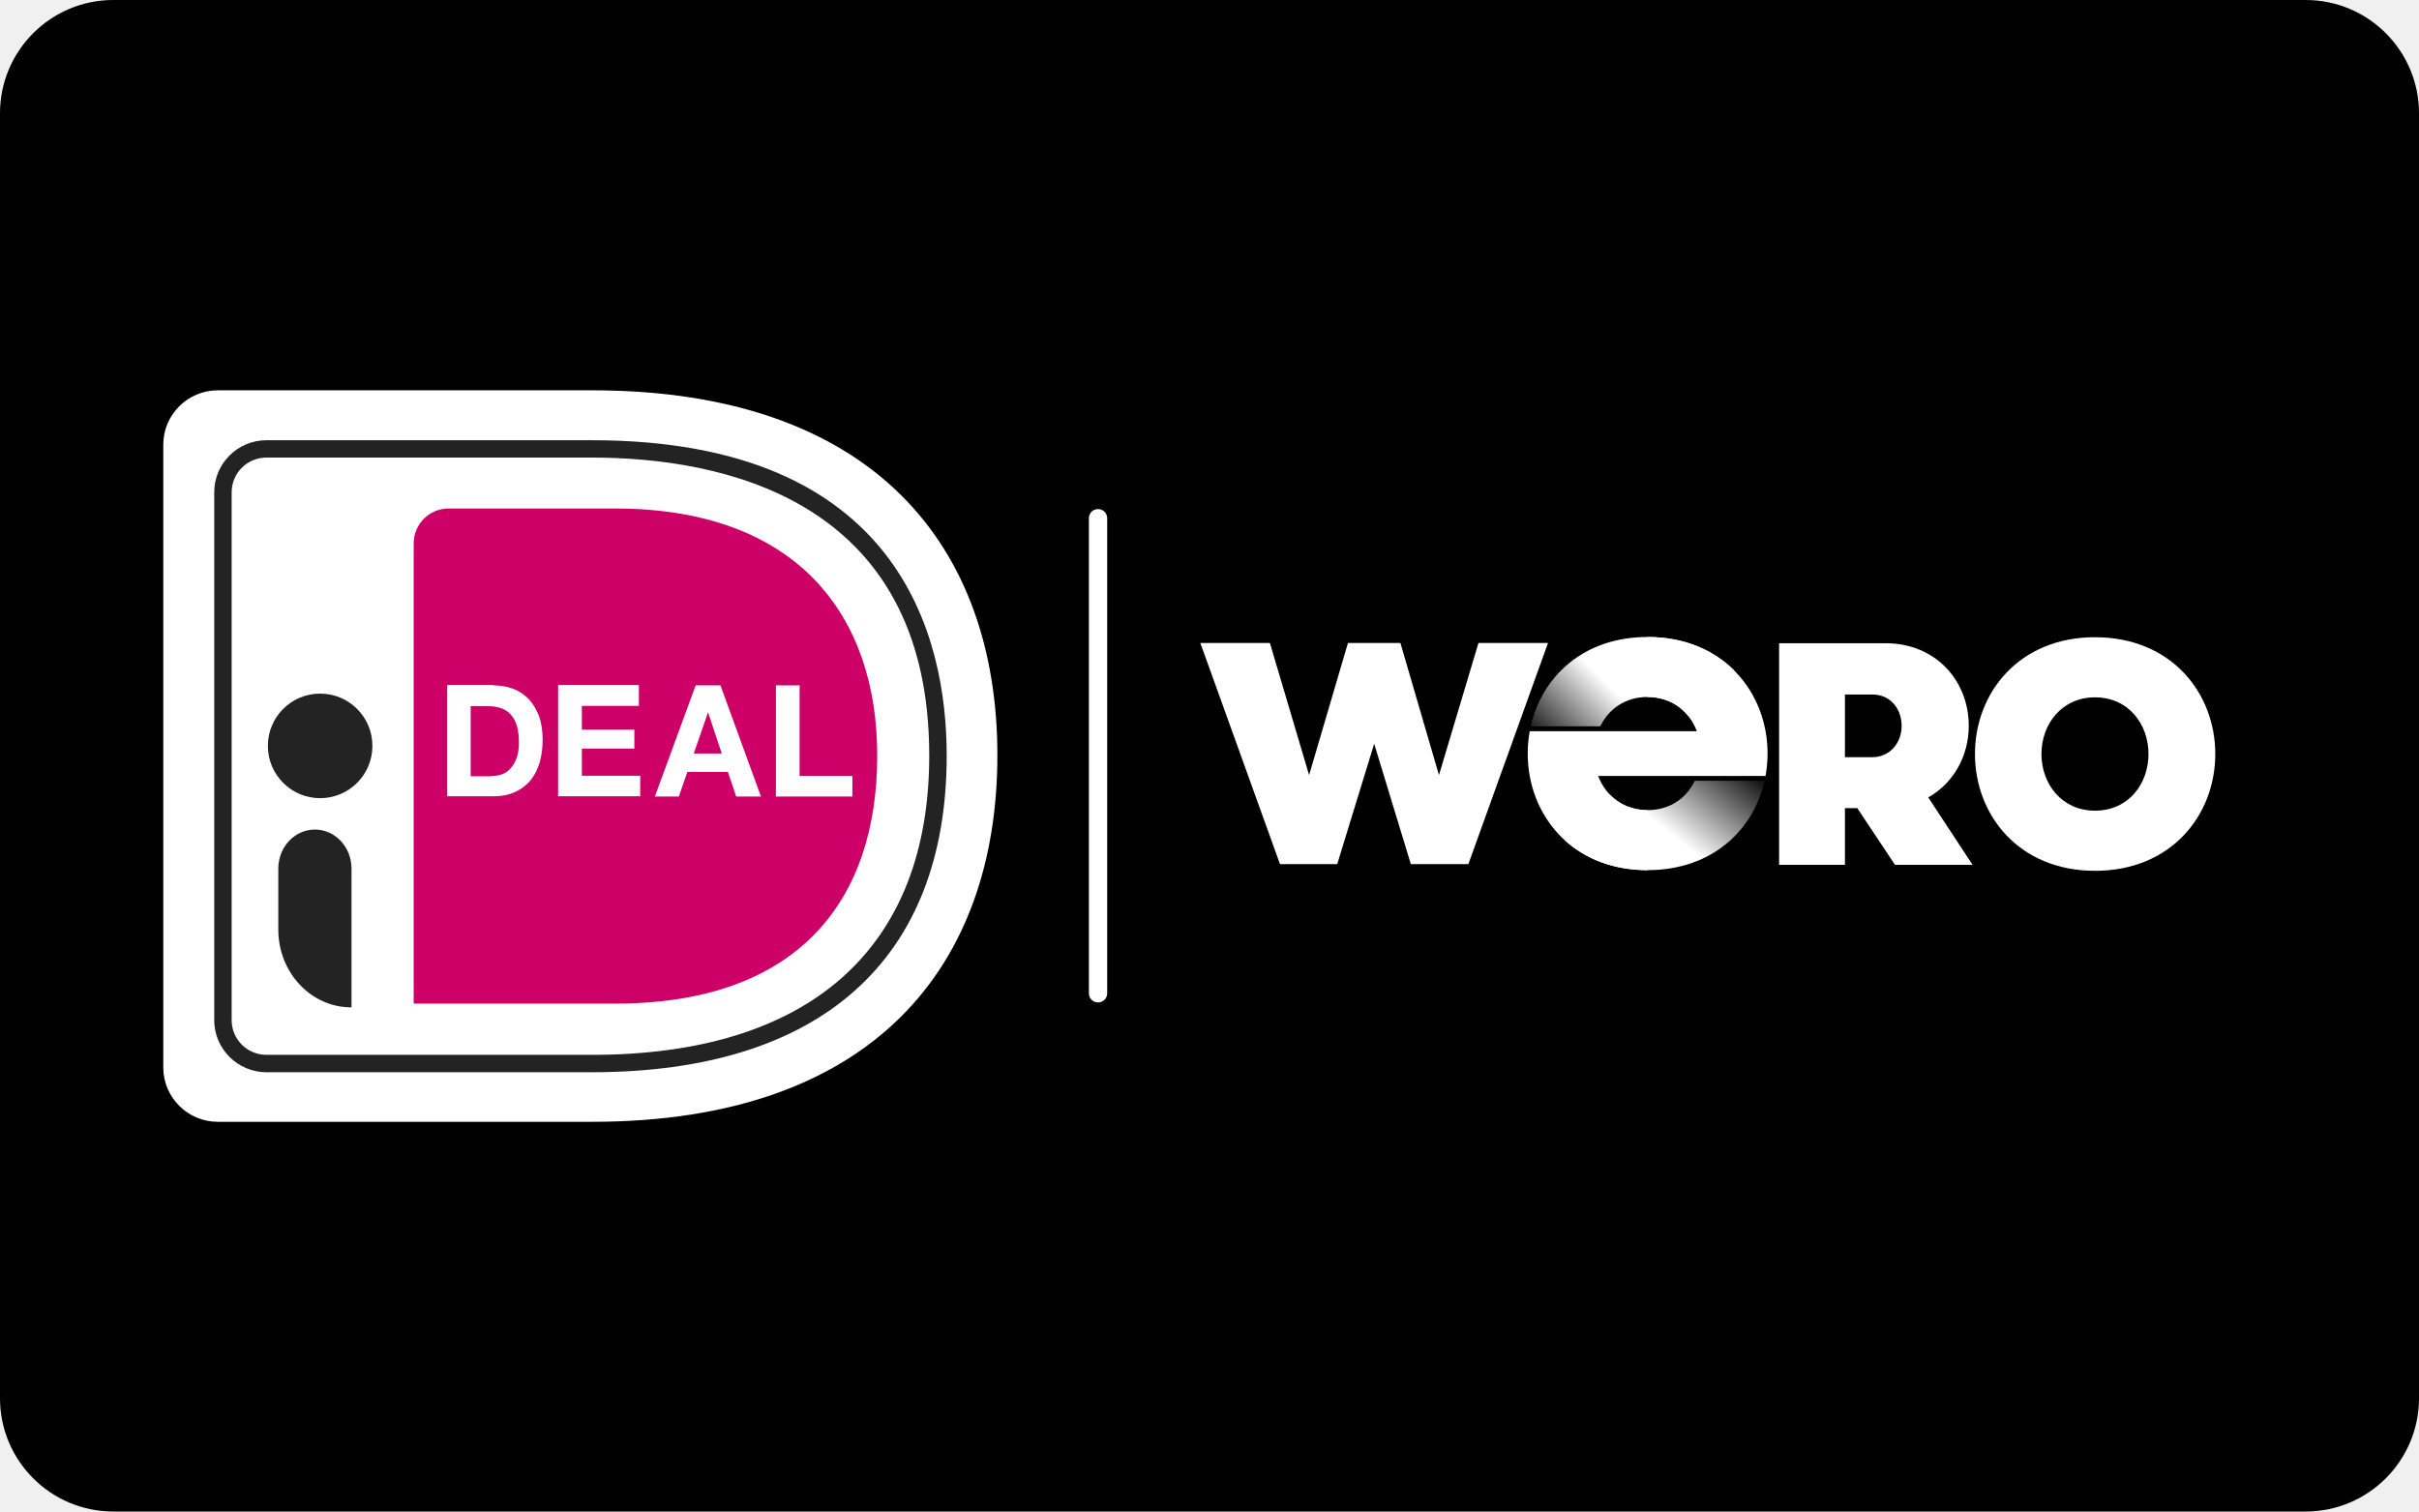
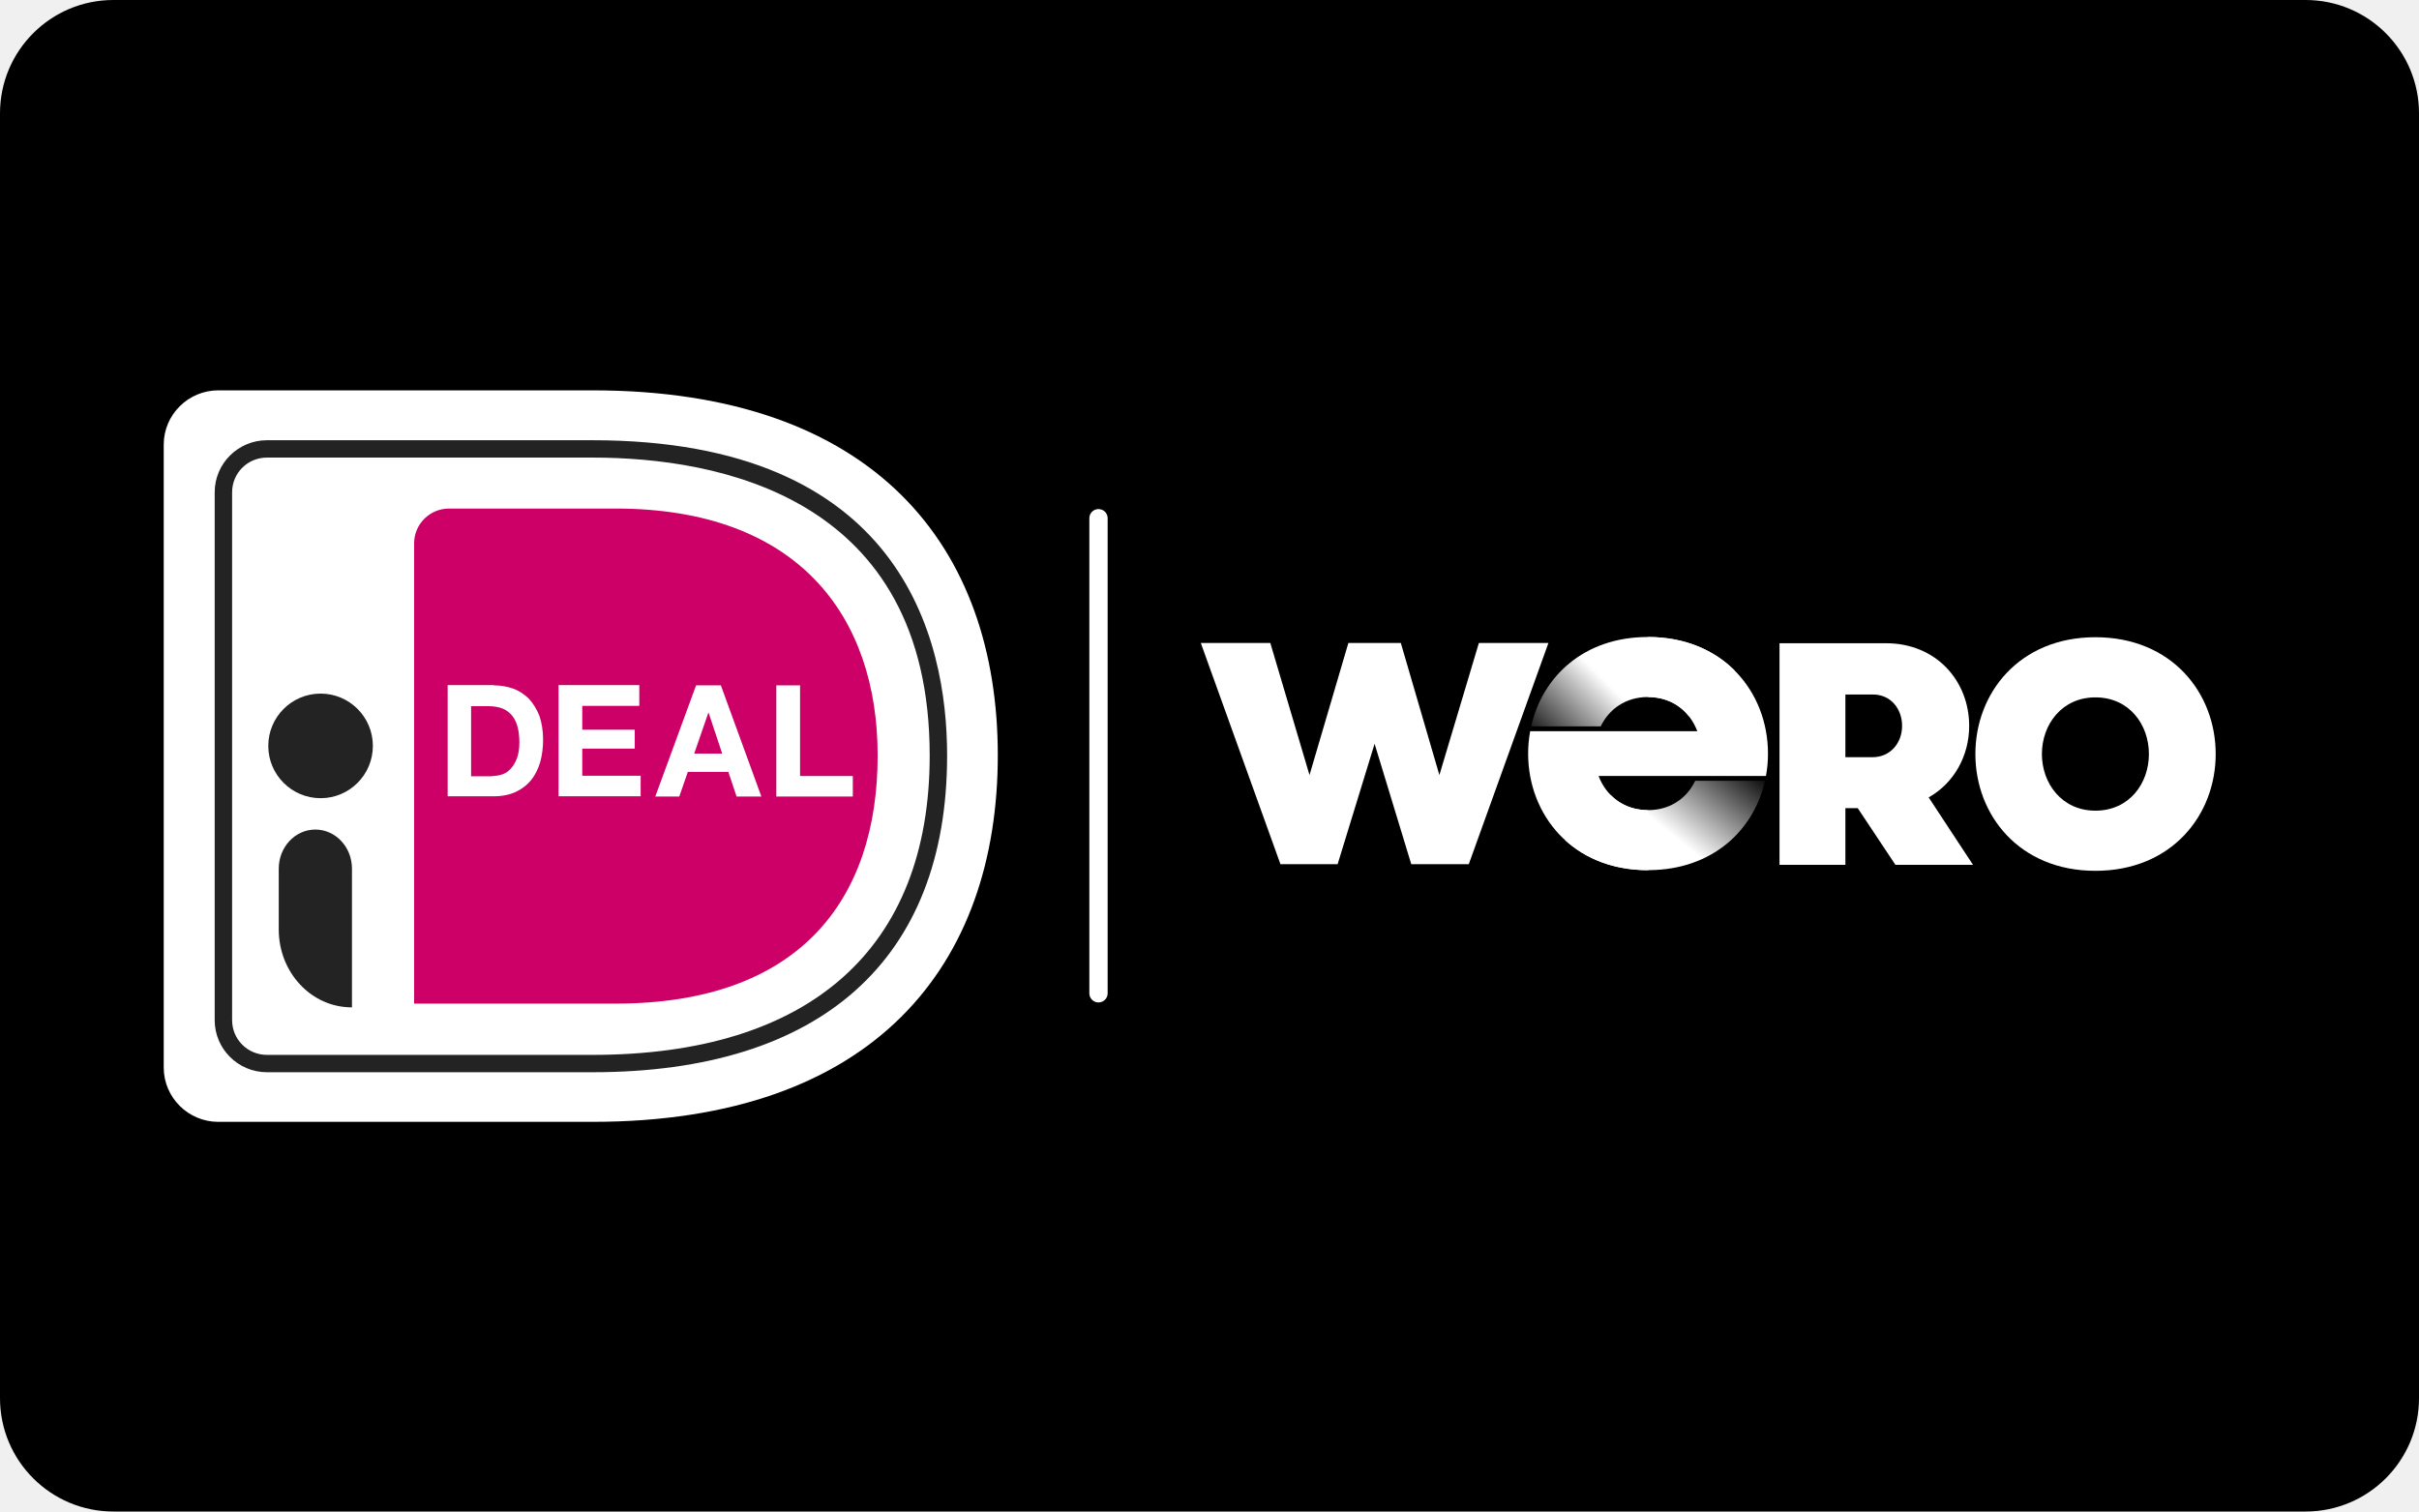
<svg xmlns="http://www.w3.org/2000/svg" width="64" height="40" viewBox="0 0 64 40" fill="none">
-   <g id="Size=Large, Name=Wero Darkmode, Outline=On">
+   <g id="Size=Large, Name=Wero Darkmode, Outline=Off">
    <rect width="64" height="40" rx="3" fill="black" />
-     <rect x="0.5" y="0.5" width="63" height="39" rx="2.5" stroke="black" stroke-opacity="0.07" />
    <g id="iDEAL_Wero-Lockup-Darkmode-Horizontal 1">
-       <path id="Vector" d="M4.32 11.764V28.252C4.32 29.041 4.969 29.687 5.762 29.687H15.661C23.144 29.687 26.388 25.519 26.388 19.987C26.388 14.484 23.144 10.329 15.661 10.329H5.762C4.969 10.329 4.32 10.975 4.32 11.764Z" fill="white" />
-       <path id="Vector_2" d="M10.945 14.376V26.559H16.273C21.111 26.559 23.209 23.84 23.209 19.994C23.209 16.313 21.111 13.457 16.273 13.457H11.868C11.357 13.457 10.945 13.874 10.945 14.376Z" fill="#CC0066" />
-       <path id="Vector_3" fill-rule="evenodd" clip-rule="evenodd" d="M7.052 28.375H15.66C21.709 28.375 25.047 25.397 25.047 19.994C25.047 16.88 23.828 11.65 15.66 11.65H7.052C6.288 11.65 5.668 12.267 5.668 13.027V26.997C5.668 27.758 6.288 28.375 7.052 28.375ZM6.129 13.027C6.129 12.518 6.54 12.109 7.052 12.109H15.66C18.991 12.109 24.585 13.135 24.585 19.994C24.585 25.103 21.413 27.915 15.66 27.915H7.052C6.54 27.915 6.129 27.506 6.129 26.997V13.027Z" fill="#232323" />
-       <path id="Vector_4" fill-rule="evenodd" clip-rule="evenodd" d="M13.567 18.224C13.405 18.166 13.236 18.137 13.053 18.137V18.129H11.832V21.072H13.067C13.285 21.072 13.476 21.029 13.638 20.956C13.8 20.877 13.934 20.775 14.04 20.645C14.146 20.514 14.223 20.355 14.28 20.173C14.329 19.992 14.357 19.797 14.357 19.579C14.357 19.333 14.322 19.122 14.258 18.941C14.188 18.767 14.096 18.615 13.983 18.492C13.863 18.376 13.729 18.282 13.567 18.224ZM13.278 20.492C13.186 20.521 13.101 20.536 13.01 20.536V20.543H12.453V18.688H12.904C13.059 18.688 13.186 18.709 13.292 18.753C13.398 18.796 13.482 18.869 13.546 18.949C13.609 19.028 13.659 19.137 13.687 19.253C13.715 19.369 13.729 19.507 13.729 19.652C13.729 19.818 13.708 19.949 13.666 20.065C13.623 20.181 13.567 20.268 13.503 20.34C13.44 20.413 13.363 20.463 13.278 20.492Z" fill="white" />
-       <path id="Vector_5" d="M16.903 18.137V18.68H15.394V19.311H16.783V19.811H15.394V20.529H16.938V21.072H14.766V18.129H16.903V18.137Z" fill="white" />
-       <path id="Vector_6" fill-rule="evenodd" clip-rule="evenodd" d="M20.133 21.079L19.061 18.137H18.405L17.326 21.079H17.96L18.186 20.427H19.258L19.477 21.079H20.133ZM18.736 18.861L19.096 19.941H18.355L18.729 18.861H18.736Z" fill="white" />
-       <path id="Vector_7" d="M21.155 18.137V20.536H22.552V21.079H20.528V18.137H21.155Z" fill="white" />
-       <path id="Vector_8" d="M8.47 21.122C9.234 21.122 9.853 20.503 9.853 19.739C9.853 18.974 9.234 18.355 8.47 18.355C7.706 18.355 7.087 18.974 7.087 19.739C7.087 20.503 7.706 21.122 8.47 21.122Z" fill="#232323" />
-       <path id="Vector_9" d="M9.293 26.658C8.223 26.658 7.363 25.733 7.363 24.597V22.987C7.363 22.419 7.793 21.953 8.332 21.953C8.864 21.953 9.3 22.412 9.3 22.987V26.658H9.293Z" fill="#232323" />
-       <path id="Vector_10" d="M29.051 13.714V26.286" stroke="white" stroke-width="0.484" stroke-linecap="round" />
-       <path id="Vector_11" d="M52.252 19.954C52.252 18.337 53.416 16.863 55.427 16.863C57.446 16.863 58.61 18.337 58.61 19.954C58.61 21.57 57.446 23.045 55.427 23.045C53.416 23.045 52.252 21.57 52.252 19.954ZM56.843 19.954C56.843 19.175 56.323 18.454 55.427 18.454C54.539 18.454 54.011 19.175 54.011 19.954C54.011 20.733 54.539 21.453 55.427 21.453C56.323 21.453 56.843 20.733 56.843 19.954Z" fill="white" />
-       <path id="Vector_12" d="M51.016 21.102C51.686 20.725 52.088 20.004 52.088 19.208C52.088 18.027 51.225 17.022 49.885 17.022H47.07V22.886H48.812V21.387H49.139L50.136 22.886H52.188L51.016 21.102ZM49.533 20.038H48.812V18.379H49.541C50.011 18.379 50.312 18.756 50.312 19.208C50.312 19.66 50.002 20.038 49.533 20.038Z" fill="white" />
-       <path id="Vector_13" d="M39.116 17.016L38.071 20.511L37.051 17.016H35.663L34.635 20.511L33.598 17.016H31.758L33.865 22.868H35.379L36.357 19.683L37.327 22.868H38.849L40.956 17.016H39.116Z" fill="white" />
-       <path id="Vector_14" d="M43.592 21.439C43.591 21.439 43.589 21.439 43.588 21.439C42.936 21.439 42.479 21.05 42.283 20.535H46.689H46.711C46.746 20.341 46.765 20.143 46.765 19.942C46.765 18.33 45.604 16.86 43.592 16.857V18.446C44.248 18.448 44.7 18.836 44.894 19.35H40.472C40.437 19.544 40.419 19.742 40.419 19.943C40.419 21.556 41.581 23.028 43.588 23.028C43.589 23.028 43.591 23.028 43.592 23.028V21.439Z" fill="white" />
-       <path id="Vector_15" d="M43.588 23.027C43.656 23.027 43.723 23.025 43.789 23.022C44.197 23.002 44.567 22.919 44.897 22.787C45.227 22.655 45.517 22.473 45.763 22.253C46.01 22.033 46.213 21.775 46.371 21.492C46.514 21.234 46.619 20.954 46.685 20.663H44.84C44.802 20.741 44.758 20.815 44.708 20.884C44.639 20.98 44.558 21.066 44.467 21.14C44.375 21.214 44.273 21.277 44.16 21.326C44.046 21.374 43.923 21.409 43.79 21.426C43.725 21.434 43.658 21.439 43.588 21.439C43.173 21.439 42.837 21.281 42.597 21.033L41.398 22.233C41.931 22.72 42.671 23.027 43.588 23.027Z" fill="url(#paint0_linear_13268_1661)" />
-       <path id="Vector_16" d="M43.588 16.857C41.886 16.857 40.791 17.915 40.498 19.221H42.338C42.558 18.771 42.991 18.445 43.588 18.445C44.063 18.445 44.432 18.649 44.673 18.956L45.884 17.745C45.343 17.204 44.566 16.857 43.588 16.857Z" fill="url(#paint1_linear_13268_1661)" />
+       <path id="Vector" d="M4.332 11.765V28.253C4.332 29.042 4.981 29.688 5.774 29.688H15.672C23.155 29.688 26.399 25.519 26.399 19.987C26.399 14.484 23.155 10.33 15.672 10.33H5.774C4.981 10.33 4.332 10.975 4.332 11.765Z" fill="white" />
+       <path id="Vector_2" d="M10.957 14.376V26.559H16.285C21.122 26.559 23.22 23.84 23.22 19.994C23.22 16.313 21.122 13.458 16.285 13.458H11.88C11.368 13.458 10.957 13.874 10.957 14.376Z" fill="#CC0066" />
+       <path id="Vector_3" fill-rule="evenodd" clip-rule="evenodd" d="M7.064 28.375H15.672C21.721 28.375 25.058 25.397 25.058 19.994C25.058 16.88 23.84 11.65 15.672 11.65H7.064C6.3 11.65 5.68 12.267 5.68 13.027V26.997C5.68 27.758 6.3 28.375 7.064 28.375ZM6.141 13.027C6.141 12.518 6.552 12.109 7.064 12.109H15.671C19.002 12.109 24.597 13.135 24.597 19.994C24.597 25.103 21.425 27.916 15.671 27.916H7.064C6.552 27.916 6.141 27.506 6.141 26.997V13.027Z" fill="#232323" />
+       <path id="Vector_4" fill-rule="evenodd" clip-rule="evenodd" d="M13.579 18.224C13.417 18.166 13.247 18.137 13.064 18.137V18.13H11.844V21.072H13.078C13.297 21.072 13.487 21.029 13.649 20.956C13.812 20.877 13.945 20.775 14.051 20.645C14.157 20.514 14.235 20.355 14.291 20.174C14.34 19.992 14.369 19.797 14.369 19.579C14.369 19.333 14.333 19.123 14.27 18.941C14.199 18.767 14.108 18.615 13.995 18.492C13.875 18.376 13.741 18.282 13.579 18.224ZM13.289 20.493C13.198 20.522 13.113 20.536 13.021 20.536V20.543H12.464V18.688H12.916C13.071 18.688 13.198 18.71 13.303 18.753C13.409 18.797 13.494 18.869 13.557 18.949C13.621 19.029 13.67 19.137 13.698 19.253C13.727 19.369 13.741 19.507 13.741 19.652C13.741 19.819 13.719 19.949 13.677 20.065C13.635 20.181 13.579 20.268 13.515 20.34C13.451 20.413 13.374 20.464 13.289 20.493Z" fill="white" />
+       <path id="Vector_5" d="M16.914 18.137V18.68H15.405V19.311H16.794V19.811H15.405V20.529H16.95V21.072H14.778V18.13H16.914V18.137Z" fill="white" />
+       <path id="Vector_6" fill-rule="evenodd" clip-rule="evenodd" d="M20.144 21.079L19.072 18.137H18.416L17.337 21.079H17.972L18.198 20.427H19.27L19.488 21.079H20.144ZM18.748 18.862L19.107 19.942H18.367L18.741 18.862H18.748Z" fill="white" />
+       <path id="Vector_7" d="M21.167 18.137V20.536H22.563V21.079H20.539V18.137H21.167Z" fill="white" />
+       <path id="Vector_8" d="M8.482 21.123C9.246 21.123 9.865 20.503 9.865 19.739C9.865 18.975 9.246 18.355 8.482 18.355C7.718 18.355 7.098 18.975 7.098 19.739C7.098 20.503 7.718 21.123 8.482 21.123Z" fill="#232323" />
+       <path id="Vector_9" d="M9.305 26.658C8.234 26.658 7.375 25.733 7.375 24.597V22.987C7.375 22.419 7.805 21.953 8.343 21.953C8.875 21.953 9.312 22.412 9.312 22.987V26.658H9.305Z" fill="#232323" />
+       <path id="Vector_10" d="M29.063 13.714V26.286" stroke="white" stroke-width="0.484" stroke-linecap="round" />
+       <path id="Vector_11" d="M52.263 19.954C52.263 18.337 53.428 16.863 55.438 16.863C57.457 16.863 58.621 18.337 58.621 19.954C58.621 21.571 57.457 23.045 55.438 23.045C53.428 23.045 52.263 21.571 52.263 19.954ZM56.854 19.954C56.854 19.175 56.335 18.455 55.438 18.455C54.55 18.455 54.023 19.175 54.023 19.954C54.023 20.733 54.551 21.453 55.438 21.453C56.335 21.453 56.854 20.733 56.854 19.954Z" fill="white" />
+       <path id="Vector_12" d="M51.027 21.102C51.697 20.725 52.099 20.005 52.099 19.209C52.099 18.028 51.236 17.022 49.896 17.022H47.081V22.886H48.824V21.387H49.151L50.147 22.886H52.2L51.027 21.102ZM49.544 20.038H48.824V18.379H49.553C50.022 18.379 50.324 18.756 50.324 19.209C50.324 19.661 50.014 20.038 49.544 20.038Z" fill="white" />
+       <path id="Vector_13" d="M39.127 17.016L38.082 20.511L37.062 17.016H35.674L34.646 20.511L33.609 17.016H31.77L33.877 22.869H35.39L36.368 19.683L37.338 22.869H38.86L40.967 17.016H39.127Z" fill="white" />
+       <path id="Vector_14" d="M43.603 21.439C43.602 21.439 43.601 21.439 43.599 21.439C42.947 21.439 42.49 21.05 42.294 20.535H46.7H46.722C46.758 20.342 46.776 20.143 46.776 19.943C46.776 18.33 45.616 16.86 43.603 16.858V18.447C44.259 18.448 44.712 18.836 44.906 19.35H40.484C40.449 19.544 40.43 19.742 40.43 19.943C40.43 21.557 41.593 23.028 43.599 23.028C43.601 23.028 43.602 23.028 43.603 23.028V21.439Z" fill="white" />
+       <path id="Vector_15" d="M43.599 23.028C43.667 23.028 43.734 23.026 43.801 23.022C44.208 23.002 44.578 22.92 44.908 22.787C45.238 22.655 45.528 22.473 45.775 22.253C46.021 22.033 46.224 21.776 46.382 21.492C46.526 21.234 46.63 20.955 46.696 20.663H44.851C44.813 20.741 44.769 20.815 44.719 20.885C44.65 20.98 44.57 21.066 44.478 21.14C44.387 21.215 44.284 21.277 44.171 21.326C44.058 21.375 43.935 21.409 43.801 21.426C43.736 21.434 43.669 21.439 43.6 21.439C43.185 21.439 42.849 21.281 42.609 21.034L41.409 22.233C41.942 22.72 42.682 23.028 43.599 23.028Z" fill="url(#paint0_linear_13268_1594)" />
+       <path id="Vector_16" d="M43.599 16.857C41.897 16.857 40.803 17.915 40.51 19.222H42.349C42.569 18.772 43.003 18.446 43.599 18.446C44.075 18.446 44.444 18.649 44.685 18.956L45.895 17.746C45.355 17.204 44.577 16.857 43.599 16.857Z" fill="url(#paint1_linear_13268_1594)" />
    </g>
  </g>
  <defs>
-     <linearGradient id="paint0_linear_13268_1661" x1="45.756" y1="19.578" x2="43.041" y2="22.941" gradientUnits="userSpaceOnUse">
+     <linearGradient id="paint0_linear_13268_1594" x1="45.768" y1="19.578" x2="43.053" y2="22.941" gradientUnits="userSpaceOnUse">
      <stop offset="0.024" stop-color="white" stop-opacity="0" />
      <stop offset="0.676" stop-color="white" />
    </linearGradient>
-     <linearGradient id="paint1_linear_13268_1661" x1="41.006" y1="20.331" x2="43.795" y2="17.541" gradientUnits="userSpaceOnUse">
+     <linearGradient id="paint1_linear_13268_1594" x1="41.017" y1="20.331" x2="43.807" y2="17.541" gradientUnits="userSpaceOnUse">
      <stop offset="0.024" stop-color="white" stop-opacity="0" />
      <stop offset="0.676" stop-color="white" />
    </linearGradient>
  </defs>
</svg>
